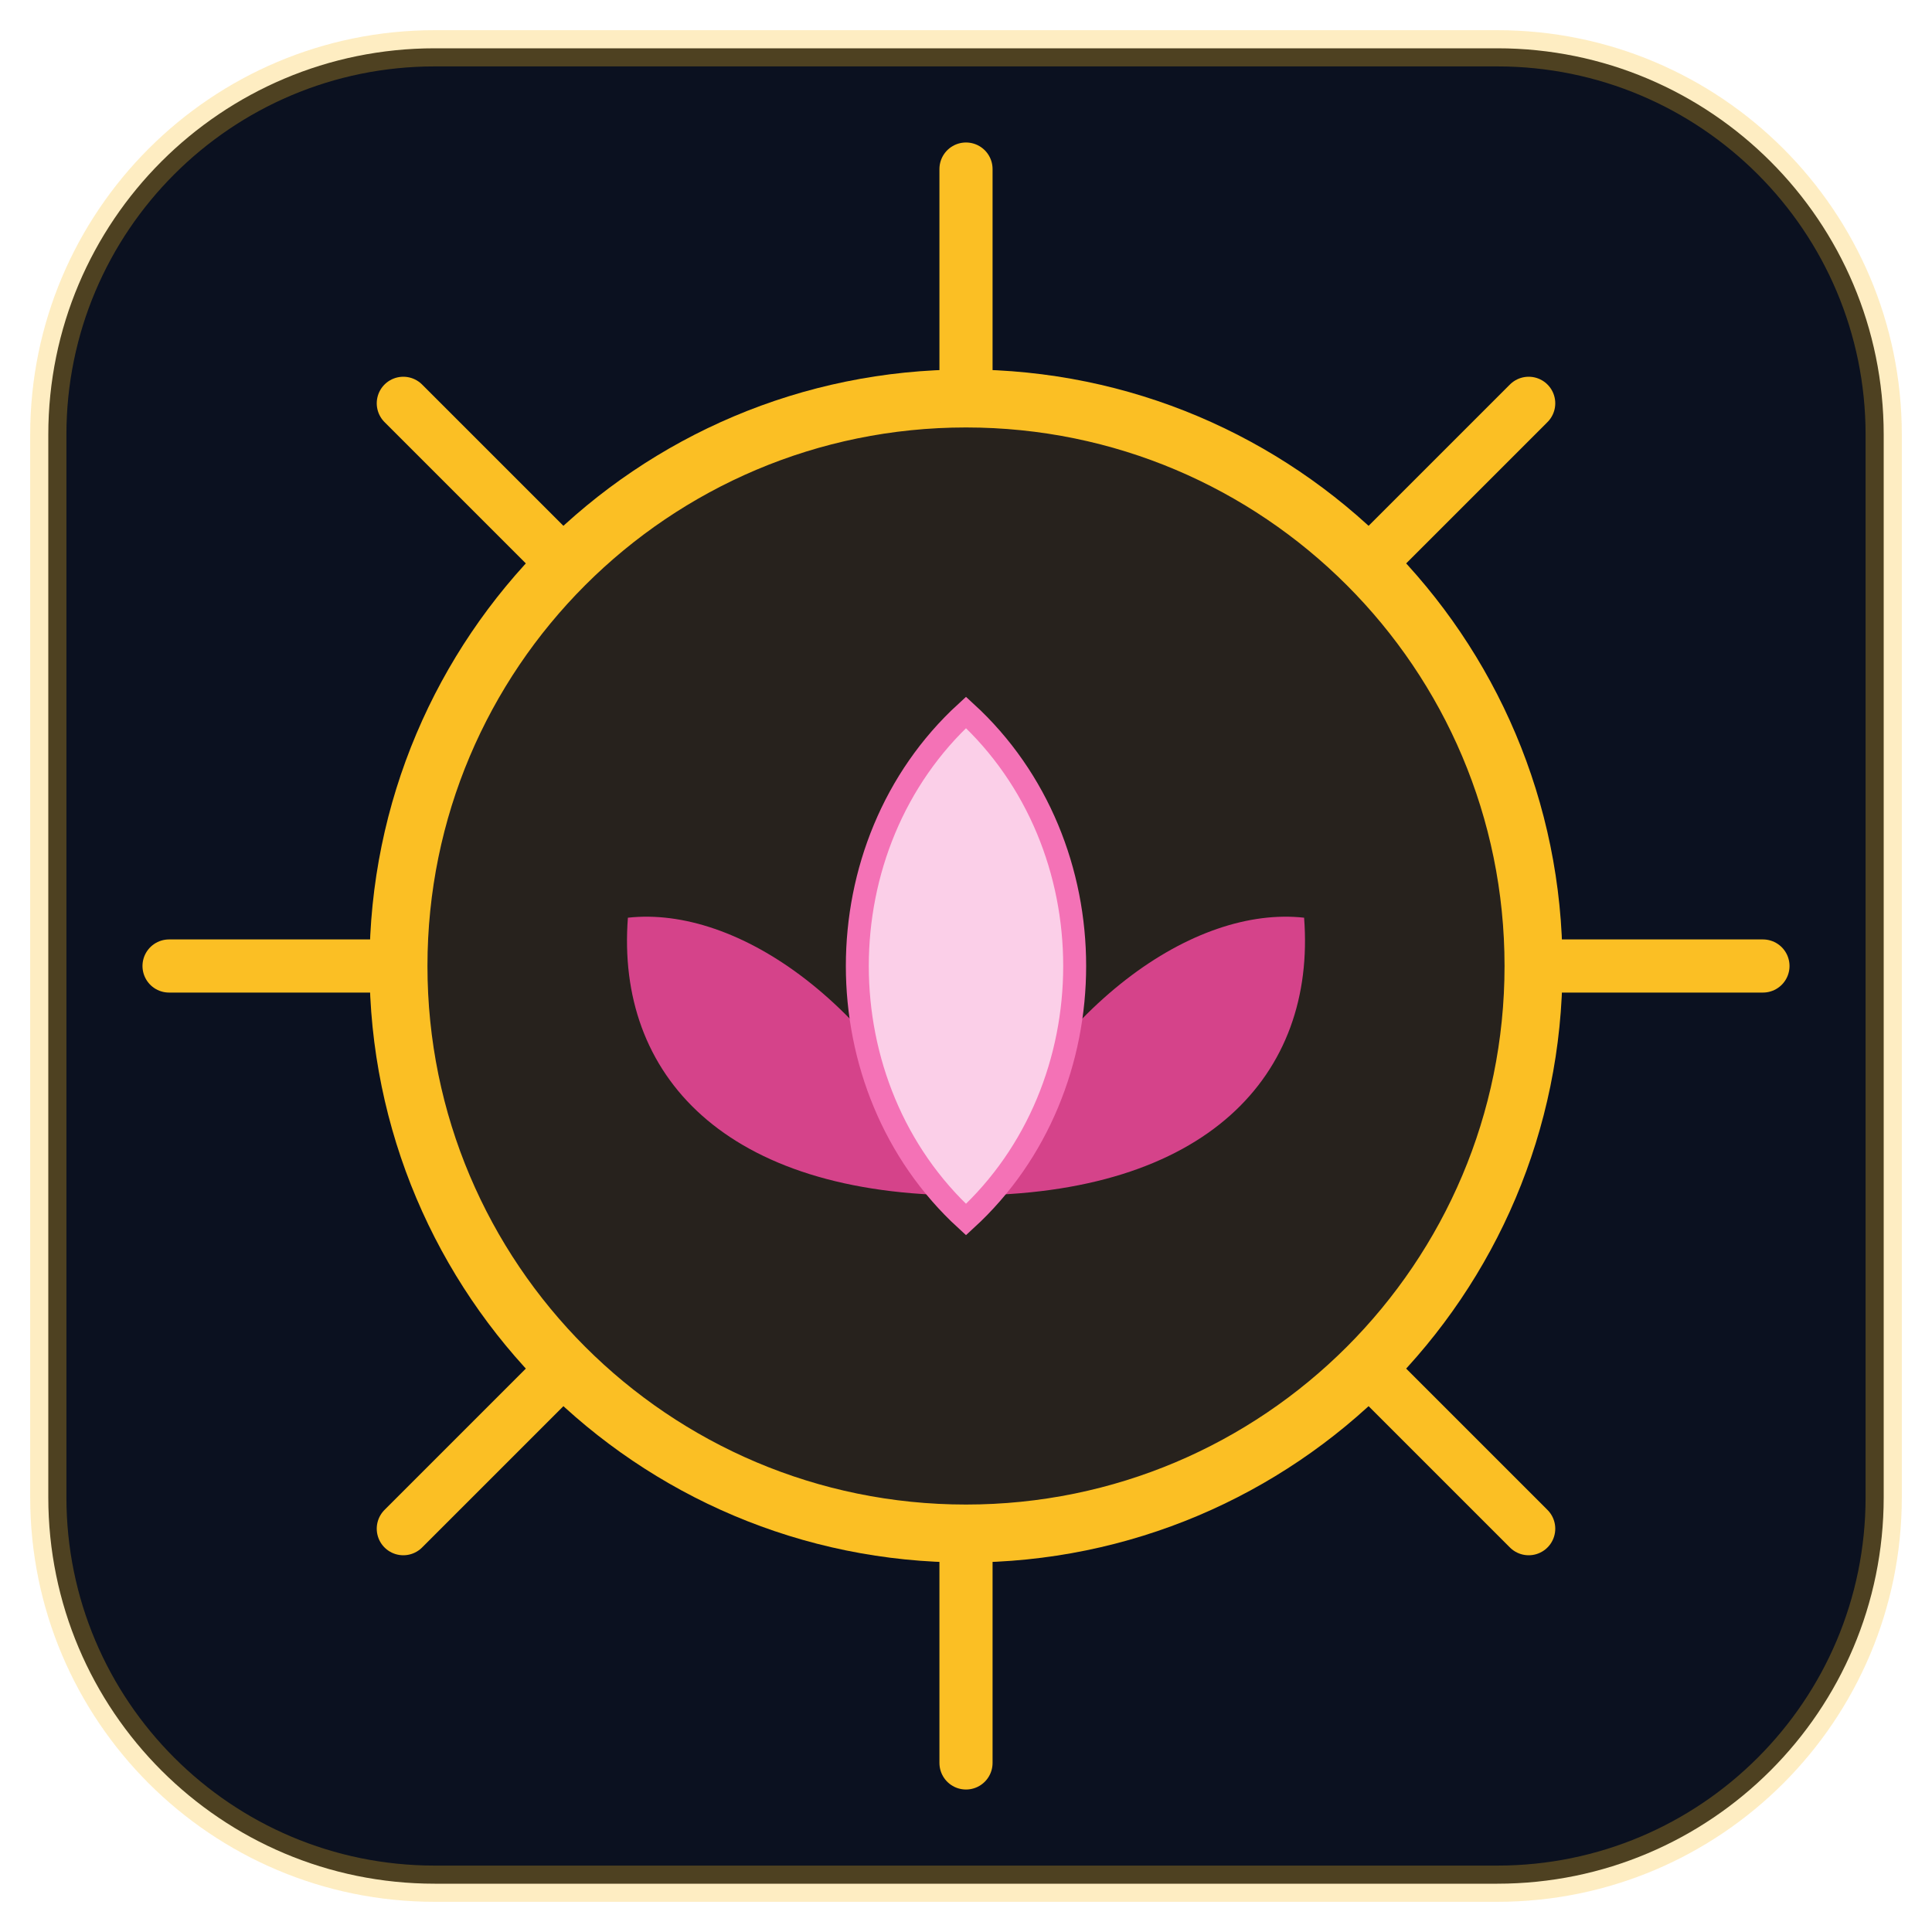
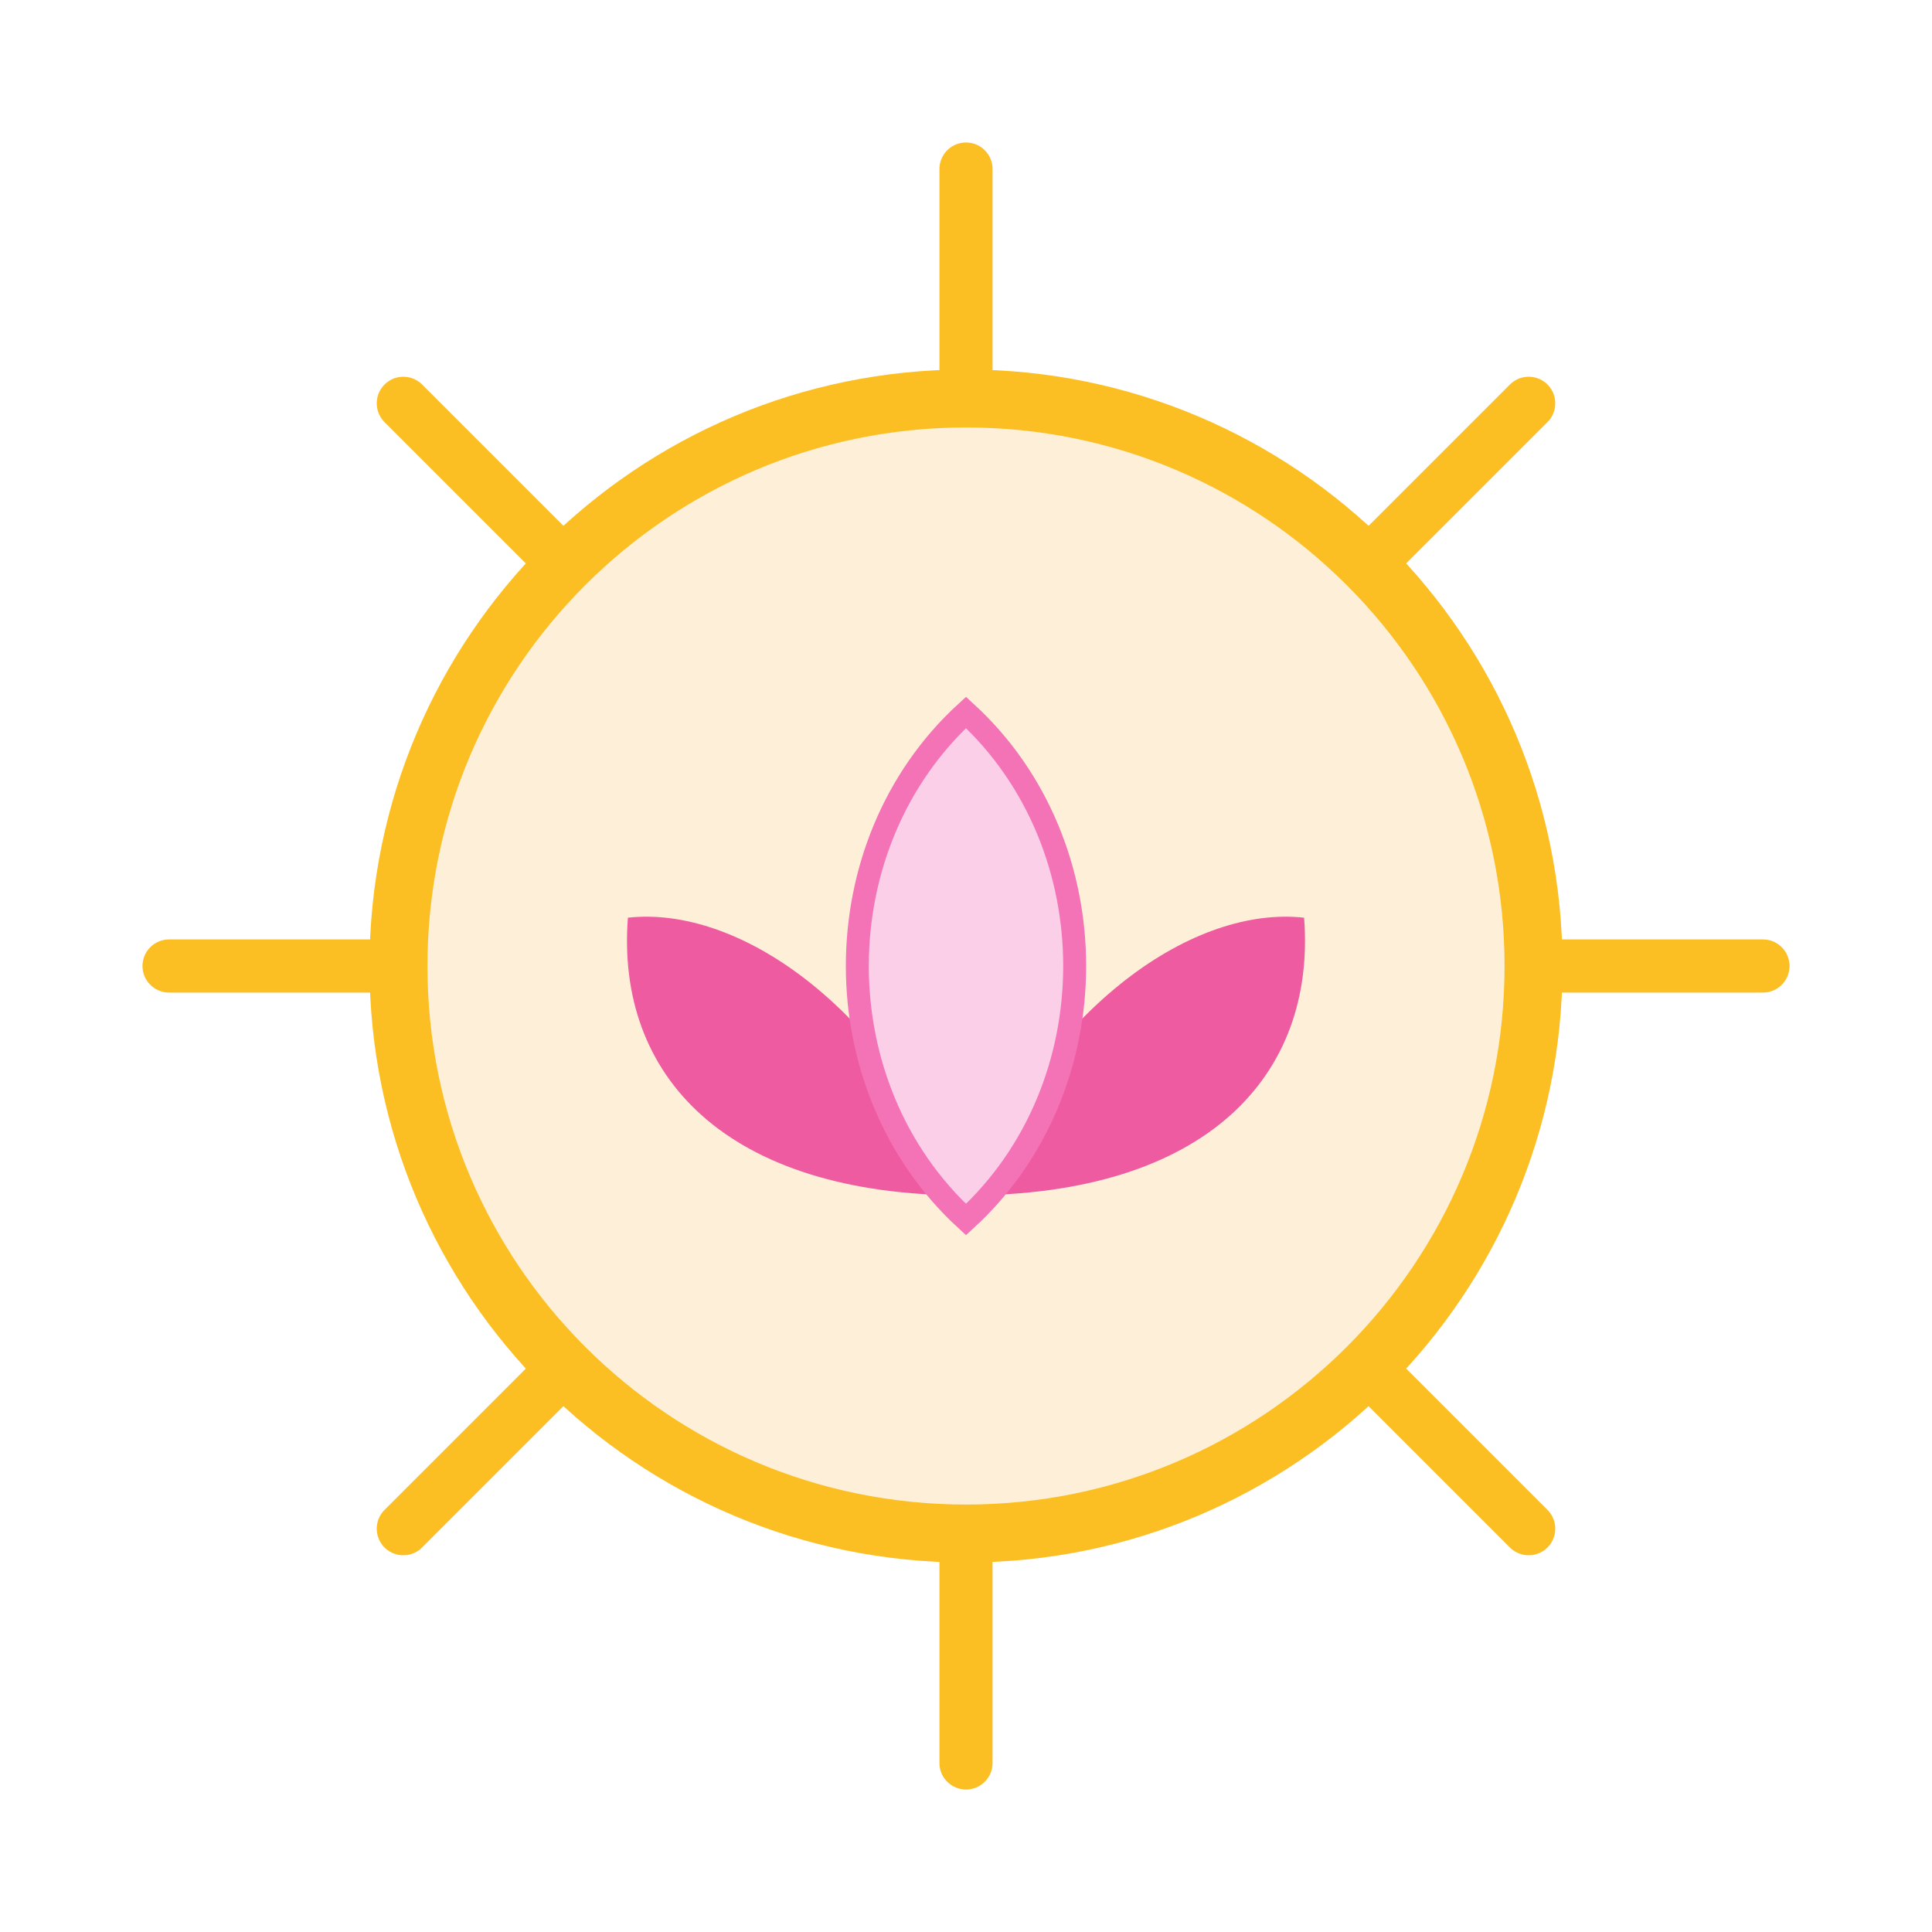
<svg xmlns="http://www.w3.org/2000/svg" viewBox="0 0 80 80">
-   <rect x="2" y="2" width="76" height="76" rx="16" fill="#0b1120" stroke="#fbbf24" stroke-opacity="0.28" stroke-width="1.5" />
-   <circle cx="40" cy="40" r="23.5" fill="#f59e0b" fill-opacity="0.12" stroke="#fbbf24" stroke-width="2.4" />
+   <circle cx="40" cy="40" r="23.5" fill="#f59e0b" fill-opacity="0.16" stroke="#fbbf24" stroke-width="2.4" />
  <g stroke="#fbbf24" stroke-width="2.2" stroke-linecap="round">
    <line x1="40" y1="7" x2="40" y2="16.5" />
    <line x1="40" y1="63.5" x2="40" y2="73" />
    <line x1="7" y1="40" x2="16.5" y2="40" />
    <line x1="63.5" y1="40" x2="73" y2="40" />
    <line x1="16.7" y1="16.7" x2="23.4" y2="23.4" />
    <line x1="56.6" y1="56.6" x2="63.3" y2="63.3" />
    <line x1="63.3" y1="16.7" x2="56.6" y2="23.4" />
    <line x1="23.4" y1="56.6" x2="16.7" y2="63.3" />
  </g>
-   <path d="M40 49.5 C30 49.5, 25.5 44.5, 26 38 C30.5 37.5, 36.5 41.5, 40 49.5 Z" fill="#ec4899" fill-opacity="0.88" />
-   <path d="M40 49.5 C50 49.5, 54.5 44.5, 54 38 C49.5 37.5, 43.5 41.5, 40 49.5 Z" fill="#ec4899" fill-opacity="0.88" />
-   <path d="M40 50.5 C34 45, 34 35, 40 29.5 C46 35, 46 45, 40 50.5 Z" fill="#fbcfe8" stroke="#f472b6" stroke-width="0.95" />
+   <g>
+     <path d="M40 49.5 C30 49.5, 25.5 44.5, 26 38 C30.5 37.5, 36.5 41.5, 40 49.5 Z" fill="#ec4899" fill-opacity="0.88" />
+     <path d="M40 49.5 C50 49.5, 54.5 44.5, 54 38 C49.5 37.5, 43.5 41.5, 40 49.5 Z" fill="#ec4899" fill-opacity="0.88" />
+     <path d="M40 50.5 C34 45, 34 35, 40 29.5 C46 35, 46 45, 40 50.5 Z" fill="#fbcfe8" stroke="#f472b6" stroke-width="0.95" />
+   </g>
</svg>
